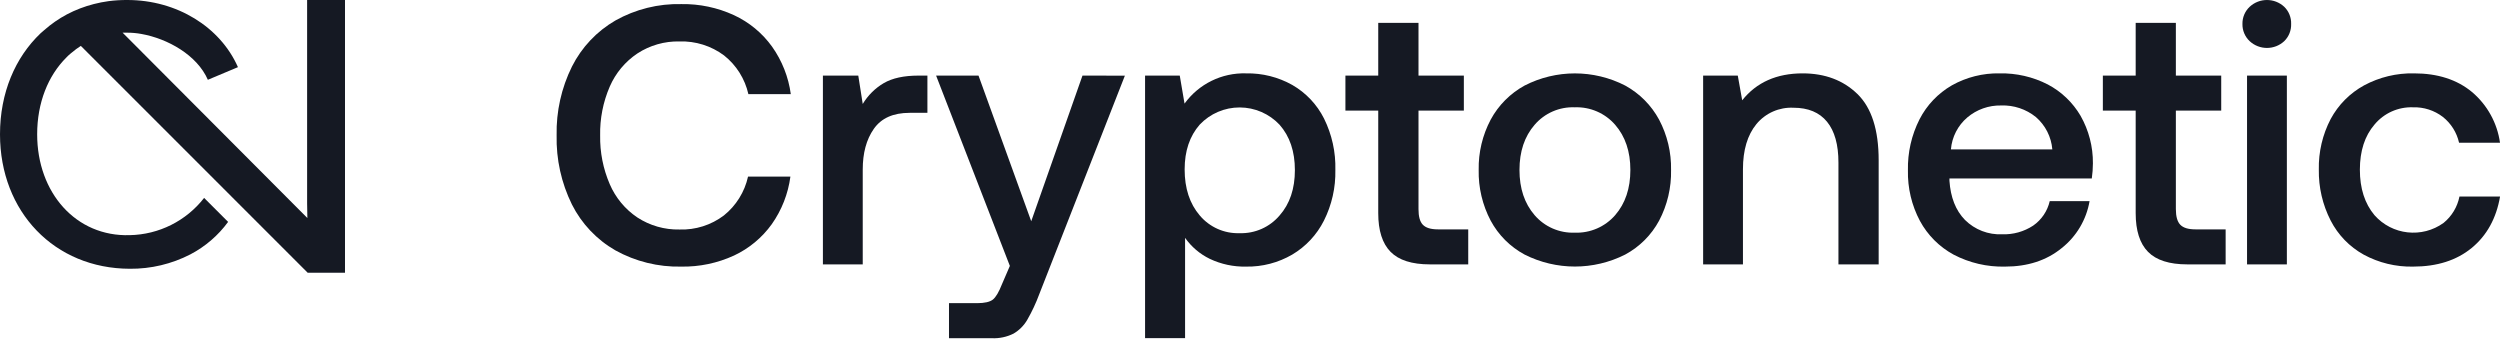
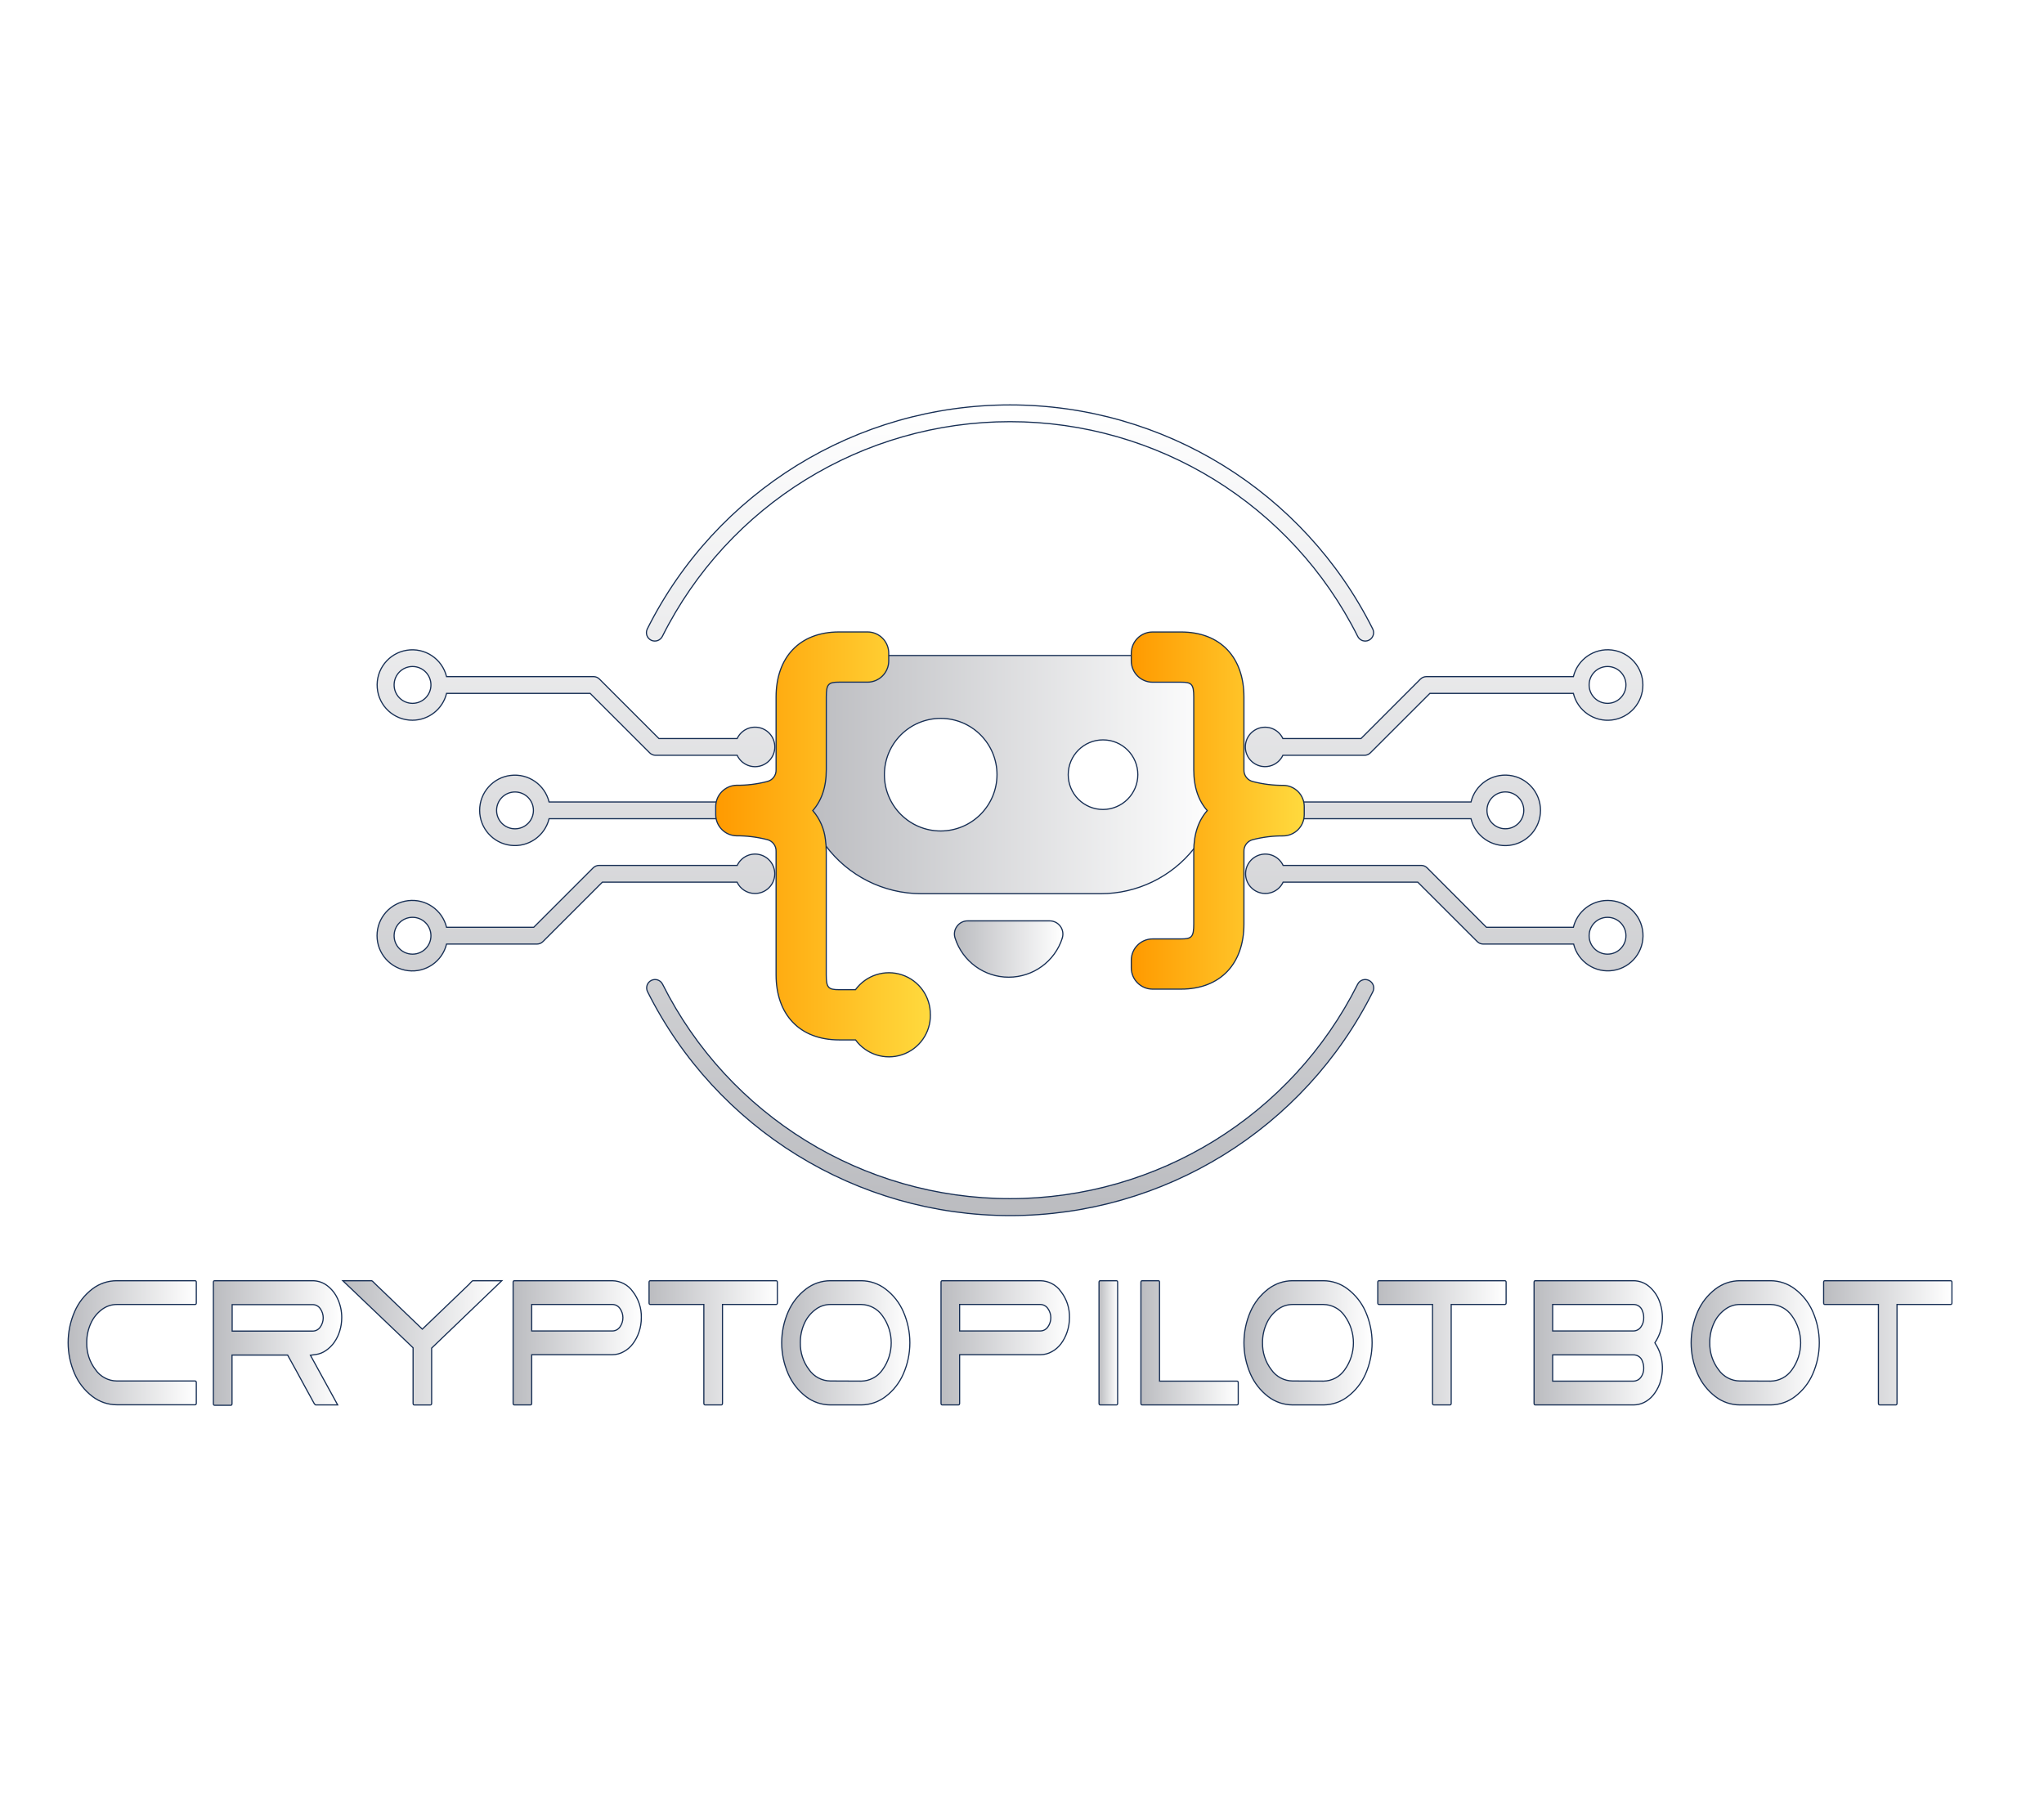
- <svg xmlns="http://www.w3.org/2000/svg" viewBox="0 0 696.16 94.16">
+ <svg xmlns="http://www.w3.org/2000/svg" xmlns:xlink="http://www.w3.org/1999/xlink" id="Layer_1" data-name="Layer 1" viewBox="0 0 444 394">
  <defs>
-     <style>.cls-1{fill:#151923;}</style>
+     <style>.cls-1,.cls-10,.cls-11,.cls-12,.cls-13,.cls-14,.cls-16,.cls-17,.cls-18,.cls-19,.cls-2,.cls-20,.cls-3,.cls-4,.cls-5,.cls-6,.cls-7,.cls-8,.cls-9{stroke:#162e54;stroke-miterlimit:10;stroke-width:0.25px;}.cls-1{fill:url(#linear-gradient);}.cls-2{fill:url(#linear-gradient-2);}.cls-3{fill:url(#linear-gradient-3);}.cls-4{fill:url(#linear-gradient-4);}.cls-5{fill:url(#linear-gradient-5);}.cls-6{fill:url(#linear-gradient-6);}.cls-7{fill:url(#linear-gradient-7);}.cls-8{fill:url(#linear-gradient-8);}.cls-9{fill:url(#linear-gradient-9);}.cls-10{fill:url(#linear-gradient-10);}.cls-11{fill:url(#linear-gradient-11);}.cls-12{fill:url(#linear-gradient-12);}.cls-13{fill:url(#linear-gradient-13);}.cls-14{fill:url(#linear-gradient-14);}.cls-15{fill:url(#linear-gradient-15);}.cls-16{fill:none;}.cls-17,.cls-18,.cls-19,.cls-20{fill-rule:evenodd;}.cls-17{fill:url(#linear-gradient-23);}.cls-18{fill:url(#linear-gradient-24);}.cls-19{fill:url(#linear-gradient-25);}.cls-20{fill:url(#linear-gradient-26);}</style>
+     <linearGradient id="linear-gradient" x1="14.8" y1="291.73" x2="42.64" y2="291.73" gradientUnits="userSpaceOnUse">
+       <stop offset="0" stop-color="#bbbcc0" />
+       <stop offset="1" stop-color="#fff" />
+     </linearGradient>
+     <linearGradient id="linear-gradient-2" x1="46.35" y1="291.73" x2="74.23" y2="291.73" xlink:href="#linear-gradient" />
+     <linearGradient id="linear-gradient-3" x1="74.47" y1="291.73" x2="109.01" y2="291.73" xlink:href="#linear-gradient" />
+     <linearGradient id="linear-gradient-4" x1="111.46" y1="291.73" x2="139.33" y2="291.73" xlink:href="#linear-gradient" />
+     <linearGradient id="linear-gradient-5" x1="140.99" y1="291.73" x2="168.86" y2="291.73" xlink:href="#linear-gradient" />
+     <linearGradient id="linear-gradient-6" x1="169.8" y1="291.73" x2="197.64" y2="291.73" xlink:href="#linear-gradient" />
+     <linearGradient id="linear-gradient-7" x1="204.41" y1="291.73" x2="232.28" y2="291.73" xlink:href="#linear-gradient" />
+     <linearGradient id="linear-gradient-8" x1="238.71" y1="291.73" x2="242.75" y2="291.73" xlink:href="#linear-gradient" />
+     <linearGradient id="linear-gradient-9" x1="247.83" y1="291.73" x2="268.97" y2="291.73" xlink:href="#linear-gradient" />
+     <linearGradient id="linear-gradient-10" x1="270.21" y1="291.73" x2="298.05" y2="291.73" xlink:href="#linear-gradient" />
+     <linearGradient id="linear-gradient-11" x1="299.28" y1="291.73" x2="327.16" y2="291.73" xlink:href="#linear-gradient" />
+     <linearGradient id="linear-gradient-12" x1="333.23" y1="291.73" x2="361.1" y2="291.73" xlink:href="#linear-gradient" />
+     <linearGradient id="linear-gradient-13" x1="367.35" y1="291.73" x2="395.19" y2="291.73" xlink:href="#linear-gradient" />
+     <linearGradient id="linear-gradient-14" x1="396.13" y1="291.73" x2="424" y2="291.73" xlink:href="#linear-gradient" />
+     <linearGradient id="linear-gradient-15" x1="219.4" y1="264.12" x2="219.4" y2="87.97" xlink:href="#linear-gradient" />
+     <linearGradient id="linear-gradient-23" x1="174.23" y1="168.3" x2="265.03" y2="168.3" xlink:href="#linear-gradient" />
+     <linearGradient id="linear-gradient-24" x1="207.32" y1="206.18" x2="230.9" y2="206.18" xlink:href="#linear-gradient" />
+     <linearGradient id="linear-gradient-25" x1="245.74" y1="176.1" x2="283.33" y2="176.1" gradientUnits="userSpaceOnUse">
+       <stop offset="0" stop-color="#ff9a00" />
+       <stop offset="1" stop-color="#ffda3e" />
+     </linearGradient>
+     <linearGradient id="linear-gradient-26" x1="155.46" y1="183.41" x2="202.1" y2="183.41" xlink:href="#linear-gradient-25" />
  </defs>
-   <g id="Layer_2" data-name="Layer 2">
-     <g id="Layer_1-2" data-name="Layer 1">
-       <path class="cls-1" d="M96.07,0V75.94H85.67l-4.32-4.32L22.51,12.78c-.44.27-.87.57-1.29.88s-1,.8-1.55,1.24-.81.73-1.2,1.12c-5.07,5.06-8.12,12.56-8.12,21.38,0,16.31,10.83,28.56,25.78,28.08A26.87,26.87,0,0,0,56.84,55.11l6.68,6.68A30.57,30.57,0,0,1,53,70.84a36.07,36.07,0,0,1-16.84,4C15.19,74.8,0,59,0,37.4,0,25.85,4.23,16,11.3,9.27q.48-.45,1-.87A33,33,0,0,1,18.64,4a34.45,34.45,0,0,1,7.51-2.88,35.64,35.64,0,0,1,4.09-.8A38.5,38.5,0,0,1,35.44,0C49.32,0,61.35,7.55,66.26,18.7l-8.38,3.52c-3-6.89-11.21-11.47-18.54-12.77a21.84,21.84,0,0,0-3.9-.35c-.31,0-.62,0-.93,0h-.37l1.45,1.45,50,50.16-.07-4.08V0Z" />
-       <path class="cls-1" d="M201.57,60a19.39,19.39,0,0,1-12.37,3.91,20.69,20.69,0,0,1-11.7-3.34,21.25,21.25,0,0,1-7.71-9.29,32.82,32.82,0,0,1-2.67-13.56,32.68,32.68,0,0,1,2.67-13.6,21.28,21.28,0,0,1,7.71-9.24,20.62,20.62,0,0,1,11.7-3.34,19.69,19.69,0,0,1,12.43,3.9,19.11,19.11,0,0,1,6.77,10.78h11.81A29.75,29.75,0,0,0,215,13a27.1,27.1,0,0,0-10.62-8.78,33.78,33.78,0,0,0-14.64-3.08A35.78,35.78,0,0,0,171.38,5.7a30.86,30.86,0,0,0-12.11,12.83A41.25,41.25,0,0,0,155,37.68a41.51,41.51,0,0,0,4.26,19.26,30.56,30.56,0,0,0,12.11,12.78,36.16,36.16,0,0,0,18.33,4.52,33.81,33.81,0,0,0,14.69-3.08,27.1,27.1,0,0,0,10.52-8.73,29.77,29.77,0,0,0,5.19-13.25H208.3A19.18,19.18,0,0,1,201.57,60Z" />
-       <path class="cls-1" d="M255.74,21.05c-4,0-7.25.7-9.65,2.1a16.74,16.74,0,0,0-5.85,5.8L239,21.05h-9.85V73.62h11.09V47.23c0-4.58,1-8.37,3.08-11.34s5.37-4.47,10-4.47h4.93V21.05Z" />
-       <path class="cls-1" d="M301.43,21.05,287.16,61.61,272.48,21.05H260.67l20.54,53-2.16,5q-1.33,3.39-2.57,4.37c-.82.65-2.29,1-4.41,1h-7.81v9.76h11.92a12.28,12.28,0,0,0,6.05-1.28,10.63,10.63,0,0,0,3.8-3.8,47.41,47.41,0,0,0,3.39-7.24l23.82-60.79Z" />
-       <path class="cls-1" d="M368.69,33a22.34,22.34,0,0,0-8.83-9.34A25.3,25.3,0,0,0,347,20.43a20.4,20.4,0,0,0-17.15,8.42l-1.33-7.8h-9.66V94.16H330V66.23a18.07,18.07,0,0,0,6.88,5.85A22.48,22.48,0,0,0,347,74.24a24.67,24.67,0,0,0,12.83-3.34,23,23,0,0,0,8.83-9.45,30,30,0,0,0,3.19-14.12A30.49,30.49,0,0,0,368.69,33ZM356.32,60a14,14,0,0,1-11.14,4.93A13.86,13.86,0,0,1,334.09,60q-4.21-4.92-4.21-12.83,0-7.69,4.21-12.48a15.28,15.28,0,0,1,22.23.05q4.26,4.83,4.26,12.63T356.32,60Z" />
-       <path class="cls-1" d="M400.42,63.87c-2,0-3.38-.43-4.21-1.29S395,60.27,395,58.22V30.8h12.63V21.05H395V6.36H383.79V21.05h-9.14V30.8h9.14V59.35q0,7.29,3.44,10.78t10.94,3.49h10.68V63.87Z" />
-       <path class="cls-1" d="M462,33.32a23.67,23.67,0,0,0-9.45-9.5,30.67,30.67,0,0,0-28,0,23.61,23.61,0,0,0-9.45,9.5,28.79,28.79,0,0,0-3.34,14,29,29,0,0,0,3.34,14.12,23.19,23.19,0,0,0,9.45,9.45,31.07,31.07,0,0,0,28,0A23.25,23.25,0,0,0,462,61.45a29,29,0,0,0,3.33-14.12A28.79,28.79,0,0,0,462,33.32ZM449.77,59.91a14.21,14.21,0,0,1-11.25,4.88,14.06,14.06,0,0,1-11.19-4.88q-4.21-4.87-4.21-12.58t4.21-12.57a14,14,0,0,1,11.19-4.88,14.18,14.18,0,0,1,11.25,4.88Q454,39.64,454,47.33T449.77,59.91Z" />
-       <path class="cls-1" d="M517.23,26.18q-5.9-5.74-15.25-5.75-10.87,0-16.84,7.5l-1.23-6.88h-9.65V73.62h11.09V47.13q0-8,3.75-12.58A12.59,12.59,0,0,1,499.42,30q6.15,0,9.34,3.9t3.18,11.4V73.62h11.2v-29Q523.14,31.94,517.23,26.18Z" />
-       <path class="cls-1" d="M582.49,49.7a30.6,30.6,0,0,0,.31-4.21,26.36,26.36,0,0,0-3.44-13.25,23.05,23.05,0,0,0-9.14-8.73,28.21,28.21,0,0,0-13.4-3.08,26.14,26.14,0,0,0-13.3,3.34,23.08,23.08,0,0,0-9,9.45,30,30,0,0,0-3.23,14.22,28.64,28.64,0,0,0,3.34,14.07A23.32,23.32,0,0,0,544,70.9a29.4,29.4,0,0,0,14.33,3.34q9.45,0,15.76-5.14A21.26,21.26,0,0,0,581.87,56H570.78a11.42,11.42,0,0,1-4.62,6.83,14.79,14.79,0,0,1-8.62,2.41,13.8,13.8,0,0,1-10.37-4c-2.61-2.67-4-6.3-4.32-10.89V49.7Zm-34.66-17a14.13,14.13,0,0,1,9.4-3.33,14.55,14.55,0,0,1,9.7,3.23,13.39,13.39,0,0,1,4.57,9H543.26A13.11,13.11,0,0,1,547.83,32.7Z" />
-       <path class="cls-1" d="M611.34,63.87c-2,0-3.38-.43-4.21-1.29s-1.23-2.31-1.23-4.36V30.8h12.63V21.05H605.9V6.36H594.71V21.05h-9.14V30.8h9.14V59.35q0,7.29,3.44,10.78t10.93,3.49h10.68V63.87Z" />
-       <path class="cls-1" d="M625.72,21.05V73.62h11.09V21.05ZM636.09,1.9a7.08,7.08,0,0,0-9.65,0,6.38,6.38,0,0,0-2,4.77,6.4,6.4,0,0,0,2,4.78,7.08,7.08,0,0,0,9.65,0A6.4,6.4,0,0,0,638,6.67,6.38,6.38,0,0,0,636.09,1.9Z" />
-       <path class="cls-1" d="M680.45,62.07a14.43,14.43,0,0,1-19.25-2.16q-4.07-4.87-4.06-12.68T661.2,34.7a13.33,13.33,0,0,1,10.73-4.82,13,13,0,0,1,8.31,2.67,12.76,12.76,0,0,1,4.52,7.19h11.4a22.61,22.61,0,0,0-7.8-14.12q-6.27-5.19-16.13-5.19a28.13,28.13,0,0,0-13.91,3.34A23.2,23.2,0,0,0,649,33.16a29.07,29.07,0,0,0-3.29,14.07A30,30,0,0,0,649,61.4a22.7,22.7,0,0,0,9.19,9.5,27.63,27.63,0,0,0,13.76,3.34q10,0,16.32-5.19t7.91-14.32H684.87A12.6,12.6,0,0,1,680.45,62.07Z" />
-     </g>
-   </g>
+   <path class="cls-1" d="M25.37,278.24h17c.18,0,.27.11.27.34v4.48c0,.23-.09.34-.27.34h-17a5.37,5.37,0,0,0-3.27,1.12,7.64,7.64,0,0,0-2.38,3,9.94,9.94,0,0,0-.88,4.18,9.27,9.27,0,0,0,1.92,5.88,5.69,5.69,0,0,0,4.61,2.44h17c.18,0,.27.12.27.35v4.47c0,.23-.09.35-.27.35h-17a8.71,8.71,0,0,1-5.3-1.81,12.4,12.4,0,0,1-3.85-4.92,16.82,16.82,0,0,1,0-13.53,12.36,12.36,0,0,1,3.85-4.91A8.65,8.65,0,0,1,25.37,278.24Z" />
+   <path class="cls-2" d="M67.43,294.43l5.92,10.79H68.79a.59.59,0,0,1-.23,0,.53.53,0,0,1-.19-.15l-.14-.18a1.67,1.67,0,0,1-.13-.25,1.47,1.47,0,0,0-.13-.23c-.52-.95-1.08-2-1.69-3.08l-1.93-3.55c-.68-1.26-1.24-2.27-1.66-3l-.21-.39H50.4v10.56c0,.23-.09.35-.27.35h-3.5c-.19,0-.28-.12-.28-.35V278.58c0-.23.09-.34.28-.34H67.91a5.22,5.22,0,0,1,3.18,1.08,7.37,7.37,0,0,1,2.29,2.93,9.57,9.57,0,0,1,.85,4,9.71,9.71,0,0,1-.44,2.93,8.59,8.59,0,0,1-1.19,2.45,7.2,7.2,0,0,1-1.8,1.77,5,5,0,0,1-2.19.87Zm-17-11v5.75H67.94a2,2,0,0,0,1.61-.85,3.44,3.44,0,0,0,0-4.05,2,2,0,0,0-1.61-.85Z" />
+   <path class="cls-3" d="M109,278.24,93.76,292.88v12c0,.23-.1.35-.3.35H90c-.18,0-.27-.12-.27-.35V292.81L74.47,278.24h6.28a1.31,1.31,0,0,1,.32.25q.23.21.48.48a2.45,2.45,0,0,0,.32.31l9.87,9.48,9.88-9.48.18-.16a2.89,2.89,0,0,0,.24-.25l.25-.29a2.94,2.94,0,0,1,.26-.25.36.36,0,0,1,.18-.09Z" />
+   <path class="cls-4" d="M115.23,305.22h-3.5c-.18,0-.27-.12-.27-.35V278.58c0-.23.09-.34.27-.34H133a5.5,5.5,0,0,1,4.45,2.35,8.84,8.84,0,0,1,1.86,5.66,9.63,9.63,0,0,1-.51,3.15,9,9,0,0,1-1.35,2.56,6.12,6.12,0,0,1-2,1.71,5,5,0,0,1-2.44.64H115.5v10.56C115.5,305.1,115.41,305.22,115.23,305.22Zm.27-21.82v5.75h17.55a2,2,0,0,0,1.6-.85,3.44,3.44,0,0,0,0-4.05,2,2,0,0,0-1.6-.85Z" />
+   <path class="cls-5" d="M168.56,278.24c.2,0,.3.11.3.34v4.48c0,.23-.1.34-.3.34H156.94v21.47c0,.23-.09.35-.28.35h-3.47c-.2,0-.3-.12-.3-.35V283.4H141.26c-.18,0-.27-.11-.27-.34v-4.48c0-.23.09-.34.27-.34Z" />
+   <path class="cls-6" d="M180.37,278.24h6.7a8.68,8.68,0,0,1,5.29,1.81,12.3,12.3,0,0,1,3.86,4.91,16.82,16.82,0,0,1,0,13.53,12.33,12.33,0,0,1-3.86,4.92,8.75,8.75,0,0,1-5.29,1.81h-6.7a8.73,8.73,0,0,1-5.3-1.81,12.49,12.49,0,0,1-3.85-4.92,16.82,16.82,0,0,1,0-13.53,12.45,12.45,0,0,1,3.85-4.91A8.67,8.67,0,0,1,180.37,278.24Zm6.7,21.81a5.71,5.71,0,0,0,4.61-2.44,10,10,0,0,0,0-11.76,5.72,5.72,0,0,0-4.61-2.45h-6.7a5.34,5.34,0,0,0-3.26,1.12,7.66,7.66,0,0,0-2.39,3,9.93,9.93,0,0,0-.87,4.18,9.32,9.32,0,0,0,1.91,5.88,5.71,5.71,0,0,0,4.61,2.44Z" />
+   <path class="cls-7" d="M208.18,305.22h-3.5c-.18,0-.27-.12-.27-.35V278.58c0-.23.09-.34.27-.34H226a5.51,5.51,0,0,1,4.45,2.35,8.84,8.84,0,0,1,1.86,5.66,9.38,9.38,0,0,1-.52,3.15,9,9,0,0,1-1.34,2.56,6.12,6.12,0,0,1-2,1.71,5,5,0,0,1-2.44.64H208.45v10.56C208.45,305.1,208.36,305.22,208.18,305.22Zm.27-21.82v5.75H226a2,2,0,0,0,1.6-.85,3.44,3.44,0,0,0,0-4.05,2,2,0,0,0-1.6-.85Z" />
+   <path class="cls-8" d="M239,305.22c-.18,0-.27-.12-.27-.35V278.58c0-.23.09-.34.27-.34h3.5c.18,0,.27.11.27.34v26.29c0,.23-.09.35-.27.35Z" />
+   <path class="cls-9" d="M248.1,305.22c-.18,0-.27-.12-.27-.35V278.58c0-.23.09-.34.27-.34h3.51c.18,0,.27.11.27.34v21.47H268.7c.18,0,.27.12.27.35v4.47c0,.23-.09.35-.27.35Z" />
+   <path class="cls-10" d="M280.77,278.24h6.71a8.68,8.68,0,0,1,5.28,1.81,12.41,12.41,0,0,1,3.87,4.91,16.82,16.82,0,0,1,0,13.53,12.44,12.44,0,0,1-3.87,4.92,8.74,8.74,0,0,1-5.28,1.81h-6.71a8.76,8.76,0,0,1-5.3-1.81,12.49,12.49,0,0,1-3.85-4.92,16.93,16.93,0,0,1,0-13.53,12.45,12.45,0,0,1,3.85-4.91A8.69,8.69,0,0,1,280.77,278.24Zm6.71,21.81a5.67,5.67,0,0,0,4.6-2.44,10,10,0,0,0,0-11.76,5.69,5.69,0,0,0-4.6-2.45h-6.71a5.36,5.36,0,0,0-3.26,1.12,7.64,7.64,0,0,0-2.38,3,9.79,9.79,0,0,0-.88,4.18,9.27,9.27,0,0,0,1.92,5.88,5.69,5.69,0,0,0,4.6,2.44Z" />
+   <path class="cls-11" d="M326.85,278.24c.21,0,.31.11.31.34v4.48c0,.23-.1.34-.31.34H315.23v21.47c0,.23-.09.35-.27.35h-3.48c-.2,0-.3-.12-.3-.35V283.4H299.56c-.19,0-.28-.11-.28-.34v-4.48c0-.23.09-.34.28-.34Z" />
+   <path class="cls-12" d="M333.23,278.58c0-.23.09-.34.27-.34h21.32a5.21,5.21,0,0,1,3.35,1.21,7.73,7.73,0,0,1,2.33,3.34,10.2,10.2,0,0,1,.57,4.33,9.18,9.18,0,0,1-1.27,4.07l-.33.54.33.54a9.14,9.14,0,0,1,1.27,4.06,10.25,10.25,0,0,1-.57,4.34,8.69,8.69,0,0,1-1.41,2.45,6,6,0,0,1-1.95,1.56,5.14,5.14,0,0,1-2.32.54H333.5c-.18,0-.27-.12-.27-.35Zm21.59,4.82H337.27v5.75h17.55a2,2,0,0,0,1.6-.83,3.31,3.31,0,0,0,.63-2.07,3.7,3.7,0,0,0-.27-1.42A2,2,0,0,0,354.82,283.4Zm-17.55,16.65h17.55a2,2,0,0,0,1.6-.81,3.2,3.2,0,0,0,.63-2,4,4,0,0,0-.27-1.46,2,2,0,0,0-2-1.43H337.27Z" />
+   <path class="cls-13" d="M377.92,278.24h6.7a8.71,8.71,0,0,1,5.29,1.81,12.3,12.3,0,0,1,3.86,4.91,16.82,16.82,0,0,1,0,13.53,12.33,12.33,0,0,1-3.86,4.92,8.77,8.77,0,0,1-5.29,1.81h-6.7a8.73,8.73,0,0,1-5.3-1.81,12.49,12.49,0,0,1-3.85-4.92,16.82,16.82,0,0,1,0-13.53,12.45,12.45,0,0,1,3.85-4.91A8.67,8.67,0,0,1,377.92,278.24Zm6.7,21.81a5.71,5.71,0,0,0,4.61-2.44,10,10,0,0,0,0-11.76,5.72,5.72,0,0,0-4.61-2.45h-6.7a5.32,5.32,0,0,0-3.26,1.12,7.57,7.57,0,0,0-2.39,3,9.93,9.93,0,0,0-.87,4.18,9.32,9.32,0,0,0,1.91,5.88,5.71,5.71,0,0,0,4.61,2.44Z" />
+   <path class="cls-14" d="M423.7,278.24c.2,0,.3.11.3.34v4.48c0,.23-.1.34-.3.34H412.07v21.47c0,.23-.09.35-.27.35h-3.47c-.2,0-.3-.12-.3-.35V283.4H396.4c-.18,0-.27-.11-.27-.34v-4.48c0-.23.09-.34.27-.34Z" />
+   <path class="cls-15" d="M278.67,160.45a4.28,4.28,0,1,0,0,3.64h17.72a1.82,1.82,0,0,0,1.29-.54l12.92-12.91h31.17a7.66,7.66,0,1,0,0-3.64H309.84a1.85,1.85,0,0,0-1.29.53l-12.91,12.92Zm70.52-15.65a4,4,0,1,1-4,4A4,4,0,0,1,349.19,144.8Z" />
+   <path class="cls-15" d="M319.53,174.23H278.67a4.28,4.28,0,1,0,0,3.64h40.86a7.66,7.66,0,1,0,0-3.64ZM331,176.05a4,4,0,1,1-4-4A4,4,0,0,1,331,176.05Z" />
+   <path class="cls-15" d="M349.19,195.62a7.66,7.66,0,0,0-7.42,5.83H322.88L310,188.54a1.81,1.81,0,0,0-1.28-.53h-30a4.28,4.28,0,1,0,0,3.64h29.25l12.92,12.91a1.82,1.82,0,0,0,1.29.54h19.64a7.65,7.65,0,1,0,7.42-9.48Zm0,11.67a4,4,0,1,1,4-4A4,4,0,0,1,349.19,207.29Z" />
+   <path class="cls-15" d="M89.61,156.47A7.64,7.64,0,0,0,97,150.64H128.2l12.92,12.91a1.82,1.82,0,0,0,1.29.54h17.72a4.29,4.29,0,1,0,0-3.64h-17l-12.92-12.92A1.81,1.81,0,0,0,129,147H97a7.65,7.65,0,1,0-7.41,9.47Zm0-11.67a4,4,0,1,1-4,4A4,4,0,0,1,89.61,144.8Z" />
+   <path class="cls-15" d="M164,171.76a4.27,4.27,0,0,0-3.86,2.47H119.27a7.65,7.65,0,1,0,0,3.64h40.86a4.28,4.28,0,1,0,3.86-6.11Zm-52.13,8.3a4,4,0,1,1,4-4A4,4,0,0,1,111.86,180.06Z" />
+   <path class="cls-15" d="M164,194.11a4.28,4.28,0,1,0-3.86-6.1h-30a1.83,1.83,0,0,0-1.29.53l-12.91,12.91H97a7.66,7.66,0,1,0,0,3.65h19.65a1.84,1.84,0,0,0,1.29-.54l12.91-12.91h29.26A4.26,4.26,0,0,0,164,194.11ZM89.61,207.29a4,4,0,1,1,4-4A4,4,0,0,1,89.61,207.29Z" />
+   <path class="cls-15" d="M141.43,139.08a1.83,1.83,0,0,0,2.44-.81,84.46,84.46,0,0,1,151.06,0,1.82,1.82,0,1,0,3.25-1.64,88.11,88.11,0,0,0-157.57,0A1.82,1.82,0,0,0,141.43,139.08Z" />
+   <path class="cls-15" d="M297.37,213a1.82,1.82,0,0,0-2.45.81,84.46,84.46,0,0,1-151,0,1.82,1.82,0,0,0-3.26,1.63,88.11,88.11,0,0,0,157.56,0A1.82,1.82,0,0,0,297.37,213Z" />
+   <path class="cls-16" d="M278.67,160.45a4.28,4.28,0,1,0,0,3.64h17.72a1.82,1.82,0,0,0,1.29-.54l12.92-12.91h31.17a7.66,7.66,0,1,0,0-3.64H309.84a1.85,1.85,0,0,0-1.29.53l-12.91,12.92Zm70.52-15.65a4,4,0,1,1-4,4A4,4,0,0,1,349.19,144.8Z" />
+   <path class="cls-16" d="M319.53,174.23H278.67a4.28,4.28,0,1,0,0,3.64h40.86a7.66,7.66,0,1,0,0-3.64ZM331,176.05a4,4,0,1,1-4-4A4,4,0,0,1,331,176.05Z" />
+   <path class="cls-16" d="M349.19,195.62a7.66,7.66,0,0,0-7.42,5.83H322.88L310,188.54a1.81,1.81,0,0,0-1.28-.53h-30a4.28,4.28,0,1,0,0,3.64h29.25l12.92,12.91a1.82,1.82,0,0,0,1.29.54h19.64a7.65,7.65,0,1,0,7.42-9.48Zm0,11.67a4,4,0,1,1,4-4A4,4,0,0,1,349.19,207.29Z" />
+   <path class="cls-16" d="M89.61,156.47A7.64,7.64,0,0,0,97,150.64H128.2l12.92,12.91a1.82,1.82,0,0,0,1.29.54h17.72a4.29,4.29,0,1,0,0-3.64h-17l-12.92-12.92A1.81,1.81,0,0,0,129,147H97a7.65,7.65,0,1,0-7.41,9.47Zm0-11.67a4,4,0,1,1-4,4A4,4,0,0,1,89.61,144.8Z" />
+   <path class="cls-16" d="M164,171.76a4.27,4.27,0,0,0-3.86,2.47H119.27a7.65,7.65,0,1,0,0,3.64h40.86a4.28,4.28,0,1,0,3.86-6.11Zm-52.13,8.3a4,4,0,1,1,4-4A4,4,0,0,1,111.86,180.06Z" />
+   <path class="cls-16" d="M164,194.11a4.28,4.28,0,1,0-3.86-6.1h-30a1.83,1.83,0,0,0-1.29.53l-12.91,12.91H97a7.66,7.66,0,1,0,0,3.65h19.65a1.84,1.84,0,0,0,1.29-.54l12.91-12.91h29.26A4.26,4.26,0,0,0,164,194.11ZM89.61,207.29a4,4,0,1,1,4-4A4,4,0,0,1,89.61,207.29Z" />
+   <path class="cls-16" d="M141.43,139.08a1.83,1.83,0,0,0,2.44-.81,84.46,84.46,0,0,1,151.06,0,1.82,1.82,0,1,0,3.25-1.64,88.11,88.11,0,0,0-157.57,0A1.82,1.82,0,0,0,141.43,139.08Z" />
+   <path class="cls-16" d="M297.37,213a1.82,1.82,0,0,0-2.45.81,84.46,84.46,0,0,1-151,0,1.82,1.82,0,0,0-3.26,1.63,88.11,88.11,0,0,0,157.56,0A1.82,1.82,0,0,0,297.37,213Z" />
+   <path class="cls-17" d="M174.23,142.41V168.3a25.74,25.74,0,0,0,5.07,15.35s0,0,0,0a25.92,25.92,0,0,0,20.81,10.51h39a25.88,25.88,0,0,0,20.26-9.82v0h0a25.68,25.68,0,0,0,5.61-16V142.41Zm30.11,38.12a12.23,12.23,0,1,1,12.23-12.23A12.26,12.26,0,0,1,204.34,180.53Zm35.26-4.67a7.56,7.56,0,1,1,7.56-7.56A7.59,7.59,0,0,1,239.6,175.86Z" />
+   <path class="cls-18" d="M230.75,203.82a12.23,12.23,0,0,1-23.28,0,2.78,2.78,0,0,1,.41-2.58,2.82,2.82,0,0,1,2.33-1.18H228a2.87,2.87,0,0,1,2.74,3.76Z" />
+   <path class="cls-19" d="M262.24,176.1c-1.86,2.11-2.93,5-2.93,8.89v15.77c0,2.81-.46,3.22-2.79,3.22h-6.16a4.63,4.63,0,0,0-4.62,4.62v1.67a4.63,4.63,0,0,0,4.62,4.62h6.16c8.68,0,13.69-5.62,13.69-14.13V185a2.53,2.53,0,0,1,2-2.6,25.83,25.83,0,0,1,6.61-.8,4.62,4.62,0,0,0,4.49-4.62v-1.75a4.61,4.61,0,0,0-4.49-4.61,25.78,25.78,0,0,1-6.61-.81,2.53,2.53,0,0,1-2-2.6V151.44c0-8.52-5-14.14-13.69-14.14h-6.16a4.63,4.63,0,0,0-4.62,4.62v1.67a4.63,4.63,0,0,0,4.62,4.62h6.16c2.33,0,2.79.41,2.79,3.23V167.2C259.31,171.11,260.38,174,262.24,176.1Z" />
+   <path class="cls-20" d="M202.1,220.46a9,9,0,0,1-16.26,5.46h-3.56c-8.69,0-13.7-5.62-13.7-14.13V185a2.53,2.53,0,0,0-2-2.61,26.24,26.24,0,0,0-6.61-.81,4.61,4.61,0,0,1-4.5-4.6v-1.76a4.64,4.64,0,0,1,4.5-4.62,25.39,25.39,0,0,0,6.61-.8,2.52,2.52,0,0,0,2-2.6V151.42c0-8.5,5-14.13,13.7-14.13h6.15a4.62,4.62,0,0,1,4.56,3.87,4.56,4.56,0,0,1,.06.75v1.67a4.62,4.62,0,0,1-4.62,4.62h-6.15c-2.34,0-2.79.41-2.79,3.22V167.2c0,3.9-1.07,6.78-2.94,8.9a11.58,11.58,0,0,1,2.75,6.3h0a19,19,0,0,1,.18,2.59v26.79c0,2.81.45,3.23,2.79,3.23h3.56a9,9,0,0,1,16.26,5.44Z" />
</svg>
